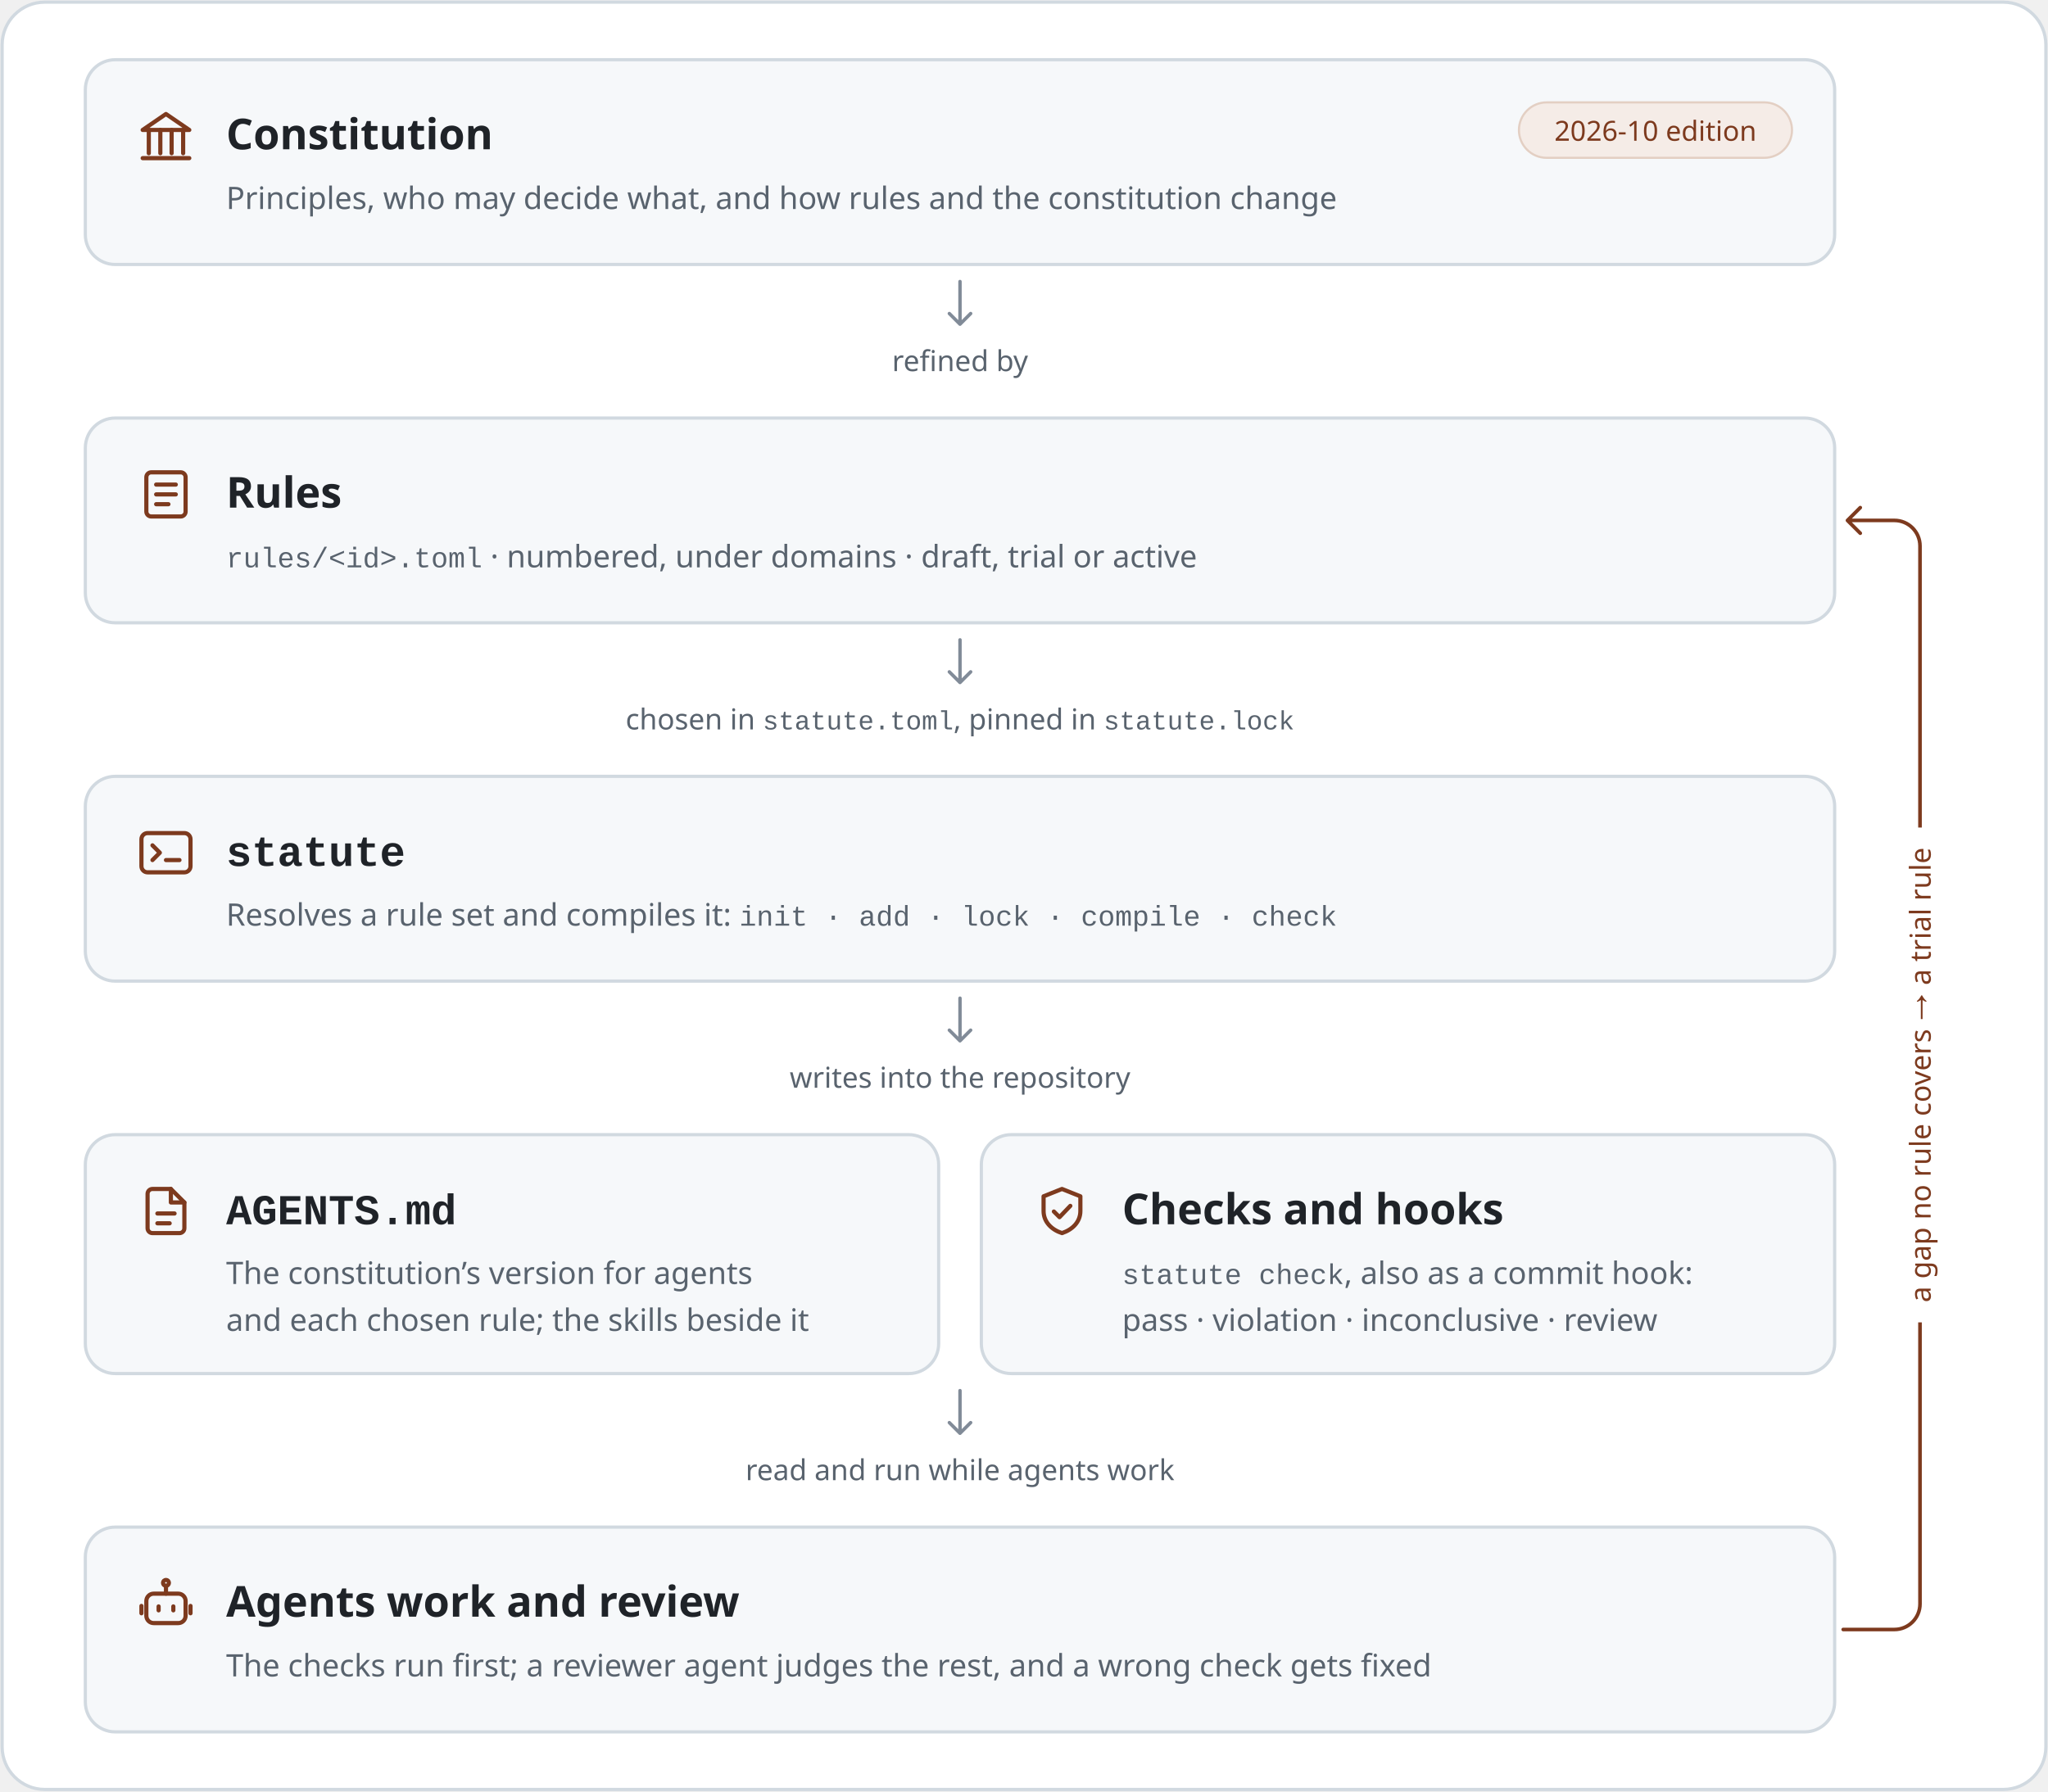
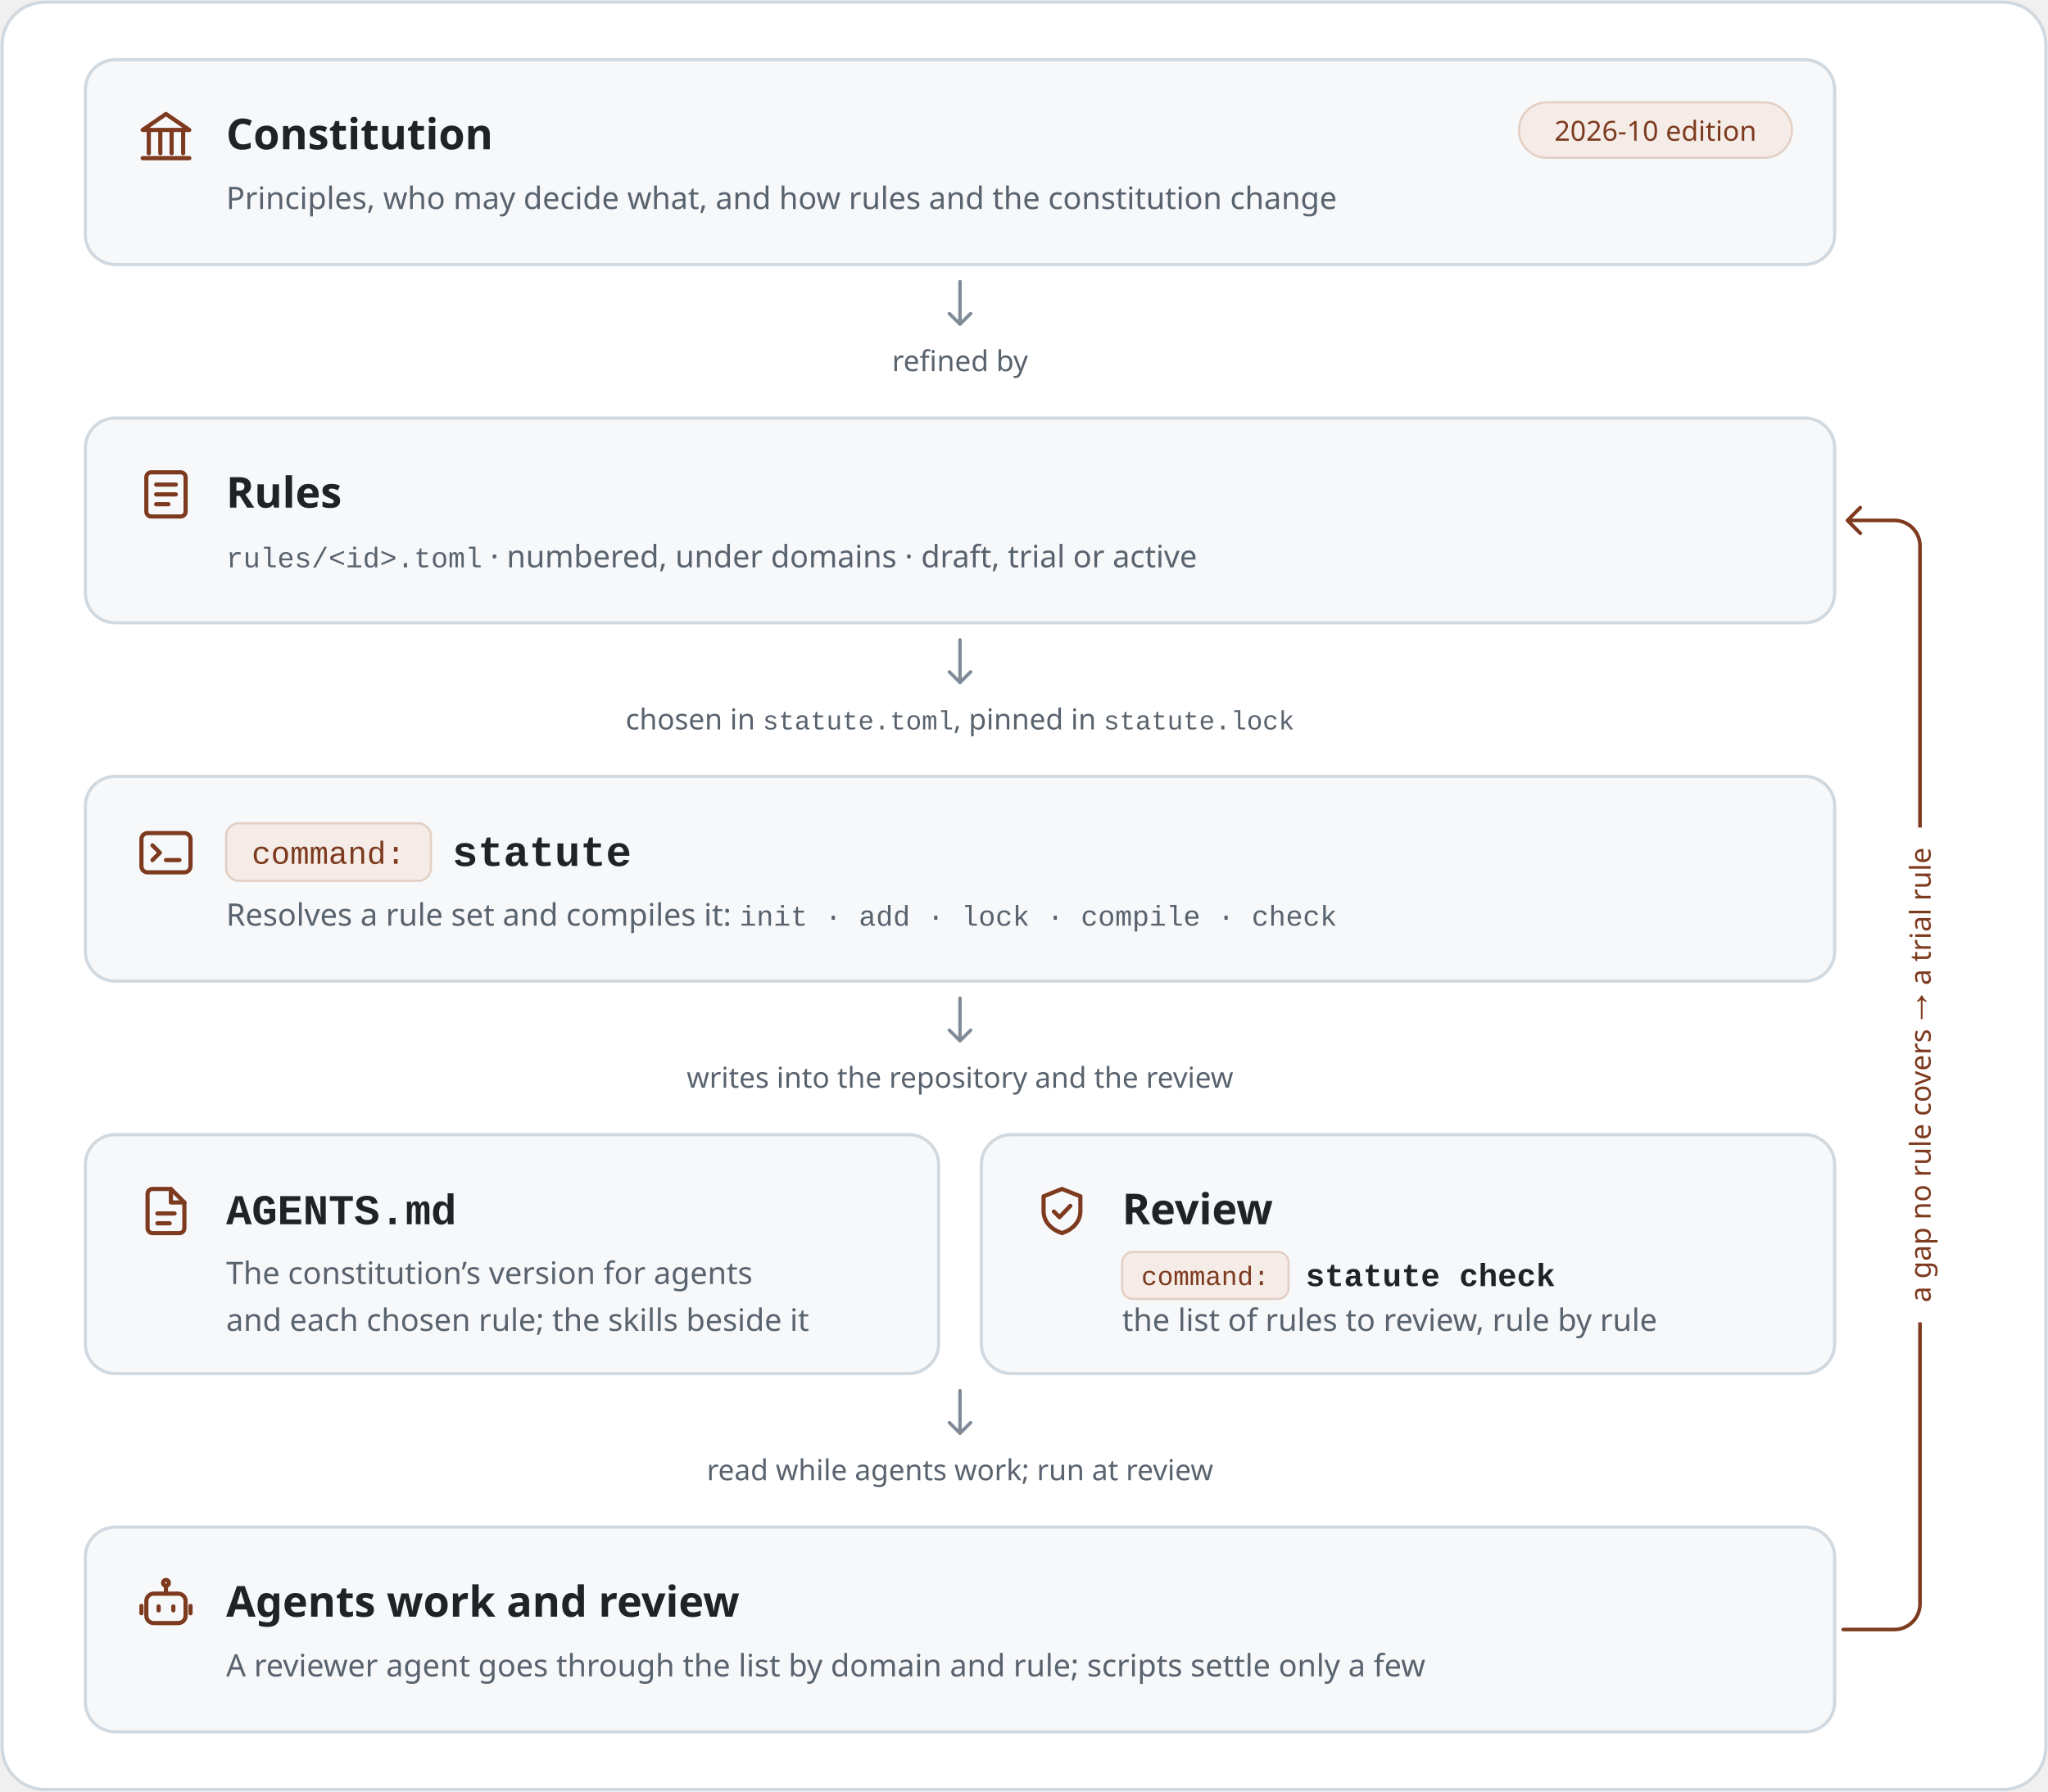
<svg xmlns="http://www.w3.org/2000/svg" viewBox="0 0 960 840" width="960" height="840" role="img" aria-labelledby="t">
  <g font-family="-apple-system, BlinkMacSystemFont, &quot;Segoe UI&quot;, &quot;Noto Sans&quot;, Helvetica, Arial, &quot;PingFang SC&quot;, &quot;Hiragino Sans GB&quot;, &quot;Microsoft YaHei&quot;, &quot;Noto Sans CJK SC&quot;, sans-serif">
    <rect x="1" y="1" width="958" height="838" rx="20" fill="#ffffff" stroke="#d1d9e0" stroke-width="1.5" />
    <rect x="40" y="28" width="820" height="96" rx="14" fill="#f6f8fa" stroke="#d1d9e0" stroke-width="1.5" />
    <g transform="translate(64 50) scale(1.15)" fill="none" stroke="#7d3a1e" stroke-width="1.7" stroke-linecap="round" stroke-linejoin="round">
      <path d="M2.5 9.5 12 3l9.5 6.5z" />
      <path d="M5 9.5V19M9.7 9.5V19M14.3 9.5V19M19 9.5V19M2.5 21h19" />
    </g>
    <text x="106" y="70" font-size="20" font-weight="600" fill="#1f2328">Constitution</text>
    <rect x="712" y="48" width="128" height="26" rx="13" fill="#f5ece7" stroke="#e3cfc3" />
    <text x="776" y="66" font-size="13" font-weight="500" text-anchor="middle" fill="#7d3a1e">2026-10 edition</text>
    <text x="106" y="98" font-size="14.5" fill="#59636e">Principles, who may decide what, and how rules and the constitution change</text>
    <path d="M450 132v20M445 147l5 5 5-5" fill="none" stroke="#818b98" stroke-width="1.6" stroke-linecap="round" stroke-linejoin="round" />
    <text x="450" y="174" font-size="13.5" text-anchor="middle" fill="#59636e">refined by</text>
    <rect x="40" y="196" width="820" height="96" rx="14" fill="#f6f8fa" stroke="#d1d9e0" stroke-width="1.5" />
    <g transform="translate(64 218) scale(1.15)" fill="none" stroke="#7d3a1e" stroke-width="1.7" stroke-linecap="round" stroke-linejoin="round">
      <rect x="4" y="3" width="16" height="18" rx="2" />
      <path d="M8 8h8M8 12h8M8 16h5" />
    </g>
    <text x="106" y="238" font-size="20" font-weight="600" fill="#1f2328">Rules</text>
    <text x="106" y="266" font-size="14.5" fill="#59636e">
      <tspan font-family="ui-monospace, SFMono-Regular, &quot;SF Mono&quot;, Menlo, Consolas, &quot;Liberation Mono&quot;, monospace" font-size="0.92em">rules/&lt;id&gt;.toml</tspan> · numbered, under domains · draft, trial or active</text>
    <path d="M450 300v20M445 315l5 5 5-5" fill="none" stroke="#818b98" stroke-width="1.6" stroke-linecap="round" stroke-linejoin="round" />
    <text x="450" y="342" font-size="13.5" text-anchor="middle" fill="#59636e">chosen in <tspan font-family="ui-monospace, SFMono-Regular, &quot;SF Mono&quot;, Menlo, Consolas, &quot;Liberation Mono&quot;, monospace" font-size="0.92em">statute.toml</tspan>, pinned in <tspan font-family="ui-monospace, SFMono-Regular, &quot;SF Mono&quot;, Menlo, Consolas, &quot;Liberation Mono&quot;, monospace" font-size="0.92em">statute.lock</tspan>
    </text>
    <rect x="40" y="364" width="820" height="96" rx="14" fill="#f6f8fa" stroke="#d1d9e0" stroke-width="1.5" />
    <g transform="translate(64 386) scale(1.15)" fill="none" stroke="#7d3a1e" stroke-width="1.7" stroke-linecap="round" stroke-linejoin="round">
      <rect x="2" y="4" width="20" height="16" rx="2.5" />
      <path d="m6.5 9 3 3-3 3M12 15h5.5" />
    </g>
-     <text x="106" y="406" font-size="20" font-weight="600" fill="#1f2328">
-       <tspan font-family="ui-monospace, SFMono-Regular, &quot;SF Mono&quot;, Menlo, Consolas, &quot;Liberation Mono&quot;, monospace">statute</tspan>
-     </text>
+     <rect x="106" y="386" width="96" height="27" rx="6" fill="#f5ece7" stroke="#e3cfc3" />
+     <text x="154" y="405" font-size="15" font-weight="500" text-anchor="middle" fill="#7d3a1e" font-family="ui-monospace, SFMono-Regular, &quot;SF Mono&quot;, Menlo, Consolas, &quot;Liberation Mono&quot;, monospace">command:</text>
+     <text x="212" y="406" font-size="20" font-weight="600" fill="#1f2328" font-family="ui-monospace, SFMono-Regular, &quot;SF Mono&quot;, Menlo, Consolas, &quot;Liberation Mono&quot;, monospace">statute</text>
    <text x="106" y="434" font-size="14.5" fill="#59636e">Resolves a rule set and compiles it: <tspan font-family="ui-monospace, SFMono-Regular, &quot;SF Mono&quot;, Menlo, Consolas, &quot;Liberation Mono&quot;, monospace" font-size="0.92em">init · add · lock · compile · check</tspan>
    </text>
    <path d="M450 468v20M445 483l5 5 5-5" fill="none" stroke="#818b98" stroke-width="1.6" stroke-linecap="round" stroke-linejoin="round" />
-     <text x="450" y="510" font-size="13.5" text-anchor="middle" fill="#59636e">writes into the repository</text>
+     <text x="450" y="510" font-size="13.5" text-anchor="middle" fill="#59636e">writes into the repository and the review</text>
    <rect x="40" y="532" width="400" height="112" rx="14" fill="#f6f8fa" stroke="#d1d9e0" stroke-width="1.5" />
    <g transform="translate(64 554) scale(1.15)" fill="none" stroke="#7d3a1e" stroke-width="1.7" stroke-linecap="round" stroke-linejoin="round">
      <path d="M14 3H6.5A2 2 0 0 0 4.5 5v14a2 2 0 0 0 2 2h11a2 2 0 0 0 2-2V8.5z" />
      <path d="M14 3v5.5h5.5M8.5 13h7M8.5 17h5" />
    </g>
    <text x="106" y="574" font-size="20" font-weight="600" fill="#1f2328">
      <tspan font-family="ui-monospace, SFMono-Regular, &quot;SF Mono&quot;, Menlo, Consolas, &quot;Liberation Mono&quot;, monospace">AGENTS.md</tspan>
    </text>
    <text x="106" y="602" font-size="14.5" fill="#59636e">The constitution’s version for agents</text>
    <text x="106" y="624" font-size="14.5" fill="#59636e">and each chosen rule; the skills beside it</text>
    <rect x="460" y="532" width="400" height="112" rx="14" fill="#f6f8fa" stroke="#d1d9e0" stroke-width="1.5" />
    <g transform="translate(484 554) scale(1.15)" fill="none" stroke="#7d3a1e" stroke-width="1.7" stroke-linecap="round" stroke-linejoin="round">
      <path d="M12 3 19.5 6v6c0 4.4-3.2 7.6-7.5 9-4.3-1.4-7.5-4.6-7.5-9V6z" />
      <path d="m8.7 12.2 2.3 2.3 4.4-4.6" />
    </g>
-     <text x="526" y="574" font-size="20" font-weight="600" fill="#1f2328">Checks and hooks</text>
-     <text x="526" y="602" font-size="14.5" fill="#59636e">
-       <tspan font-family="ui-monospace, SFMono-Regular, &quot;SF Mono&quot;, Menlo, Consolas, &quot;Liberation Mono&quot;, monospace" font-size="0.92em">statute check</tspan>, also as a commit hook:</text>
-     <text x="526" y="624" font-size="14.5" fill="#59636e">pass · violation · inconclusive · review</text>
+     <text x="526" y="574" font-size="20" font-weight="600" fill="#1f2328">Review</text>
+     <rect x="526" y="587" width="78" height="22" rx="5" fill="#f5ece7" stroke="#e3cfc3" />
+     <text x="565" y="602.5" font-size="12.5" font-weight="500" text-anchor="middle" fill="#7d3a1e" font-family="ui-monospace, SFMono-Regular, &quot;SF Mono&quot;, Menlo, Consolas, &quot;Liberation Mono&quot;, monospace">command:</text>
+     <text x="612" y="603" font-size="15" font-weight="600" fill="#1f2328" font-family="ui-monospace, SFMono-Regular, &quot;SF Mono&quot;, Menlo, Consolas, &quot;Liberation Mono&quot;, monospace">statute check</text>
+     <text x="526" y="624" font-size="14.5" fill="#59636e">the list of rules to review, rule by rule</text>
    <path d="M450 652v20M445 667l5 5 5-5" fill="none" stroke="#818b98" stroke-width="1.6" stroke-linecap="round" stroke-linejoin="round" />
-     <text x="450" y="694" font-size="13.5" text-anchor="middle" fill="#59636e">read and run while agents work</text>
+     <text x="450" y="694" font-size="13.5" text-anchor="middle" fill="#59636e">read while agents work; run at review</text>
    <rect x="40" y="716" width="820" height="96" rx="14" fill="#f6f8fa" stroke="#d1d9e0" stroke-width="1.5" />
    <g transform="translate(64 738) scale(1.15)" fill="none" stroke="#7d3a1e" stroke-width="1.7" stroke-linecap="round" stroke-linejoin="round">
      <rect x="4" y="8" width="16" height="12" rx="3" />
      <path d="M12 8V4.8" />
      <circle cx="12" cy="3.6" r="1.2" />
      <path d="M9 13.2v1.6M15 13.2v1.6M2 13v3M22 13v3" />
    </g>
    <text x="106" y="758" font-size="20" font-weight="600" fill="#1f2328">Agents work and review</text>
-     <text x="106" y="786" font-size="14.5" fill="#59636e">The checks run first; a reviewer agent judges the rest, and a wrong check gets fixed</text>
+     <text x="106" y="786" font-size="14.5" fill="#59636e">A reviewer agent goes through the list by domain and rule; scripts settle only a few</text>
    <path d="M864 764H888a12 12 0 0 0 12-12V256a12 12 0 0 0-12-12H866M872 238l-6 6 6 6" fill="none" stroke="#7d3a1e" stroke-width="1.7" stroke-linecap="round" stroke-linejoin="round" />
    <rect x="887" y="388" width="26" height="232" fill="#ffffff" />
    <text transform="translate(905 504) rotate(-90)" font-size="13.5" text-anchor="middle" fill="#7d3a1e">a gap no rule covers → a trial rule</text>
  </g>
</svg>
